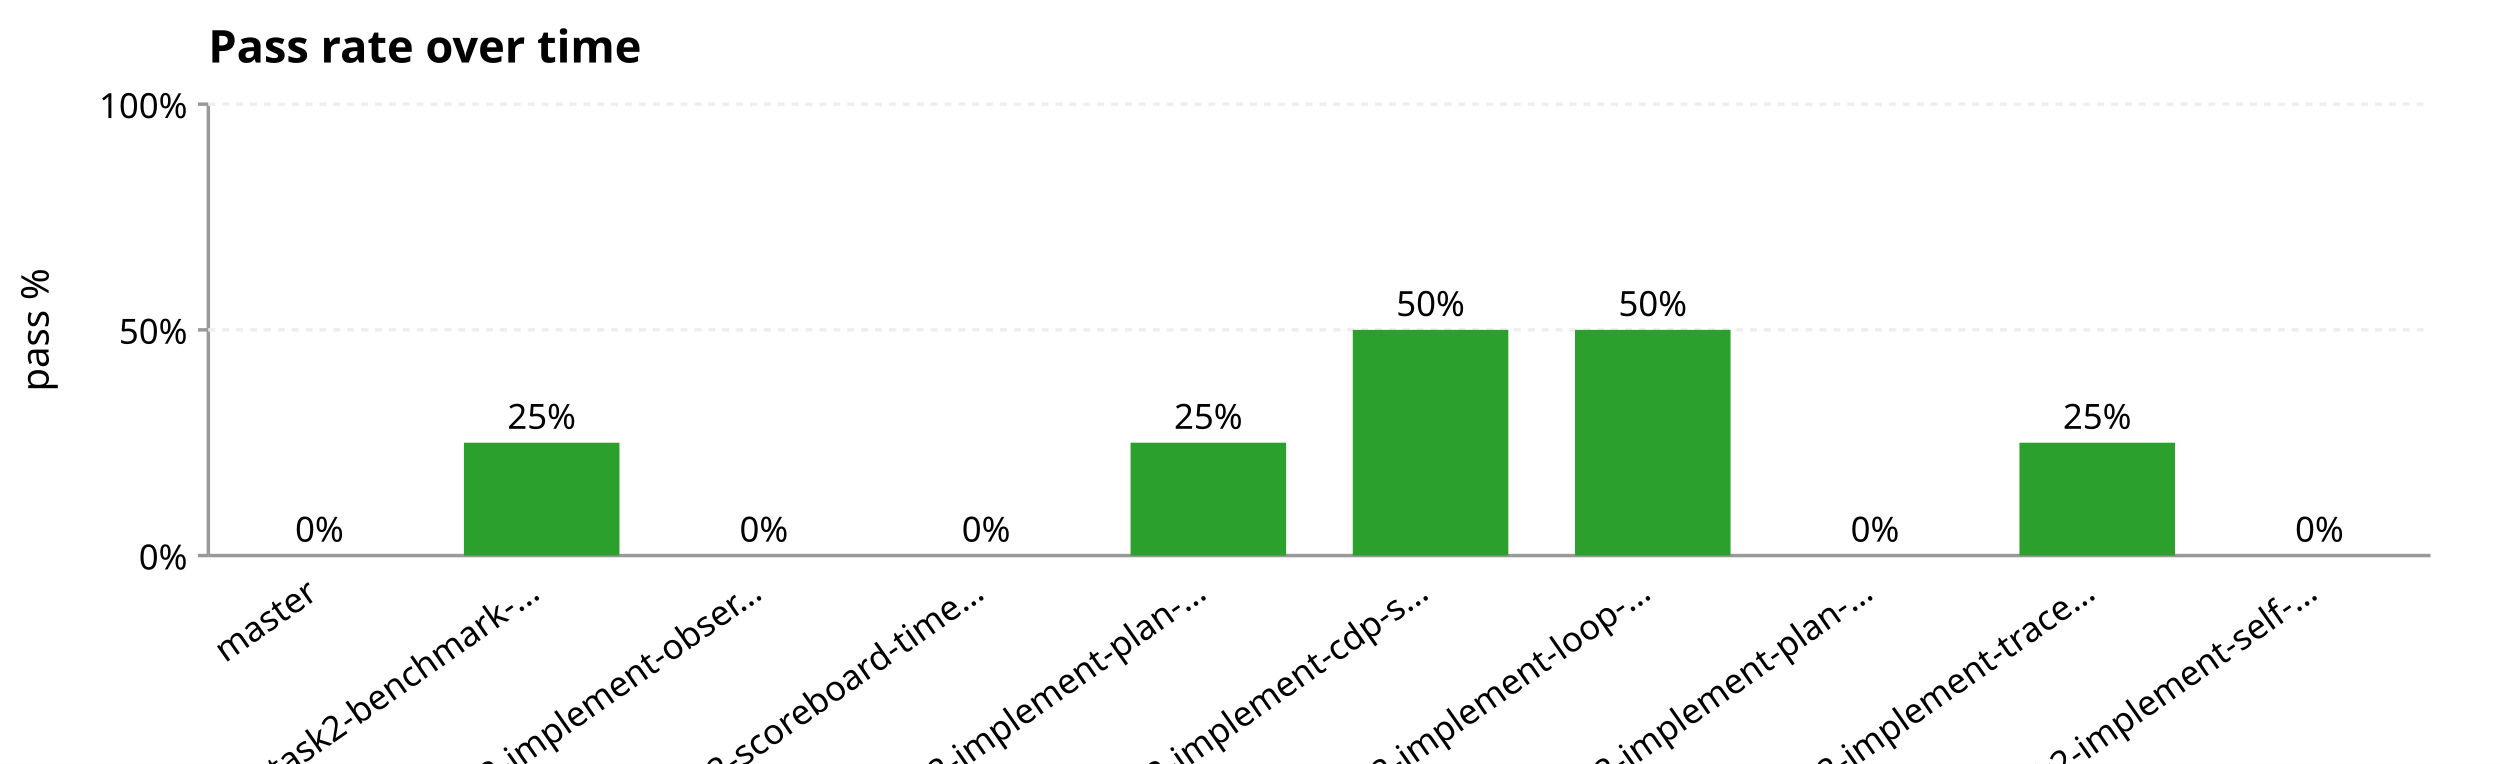
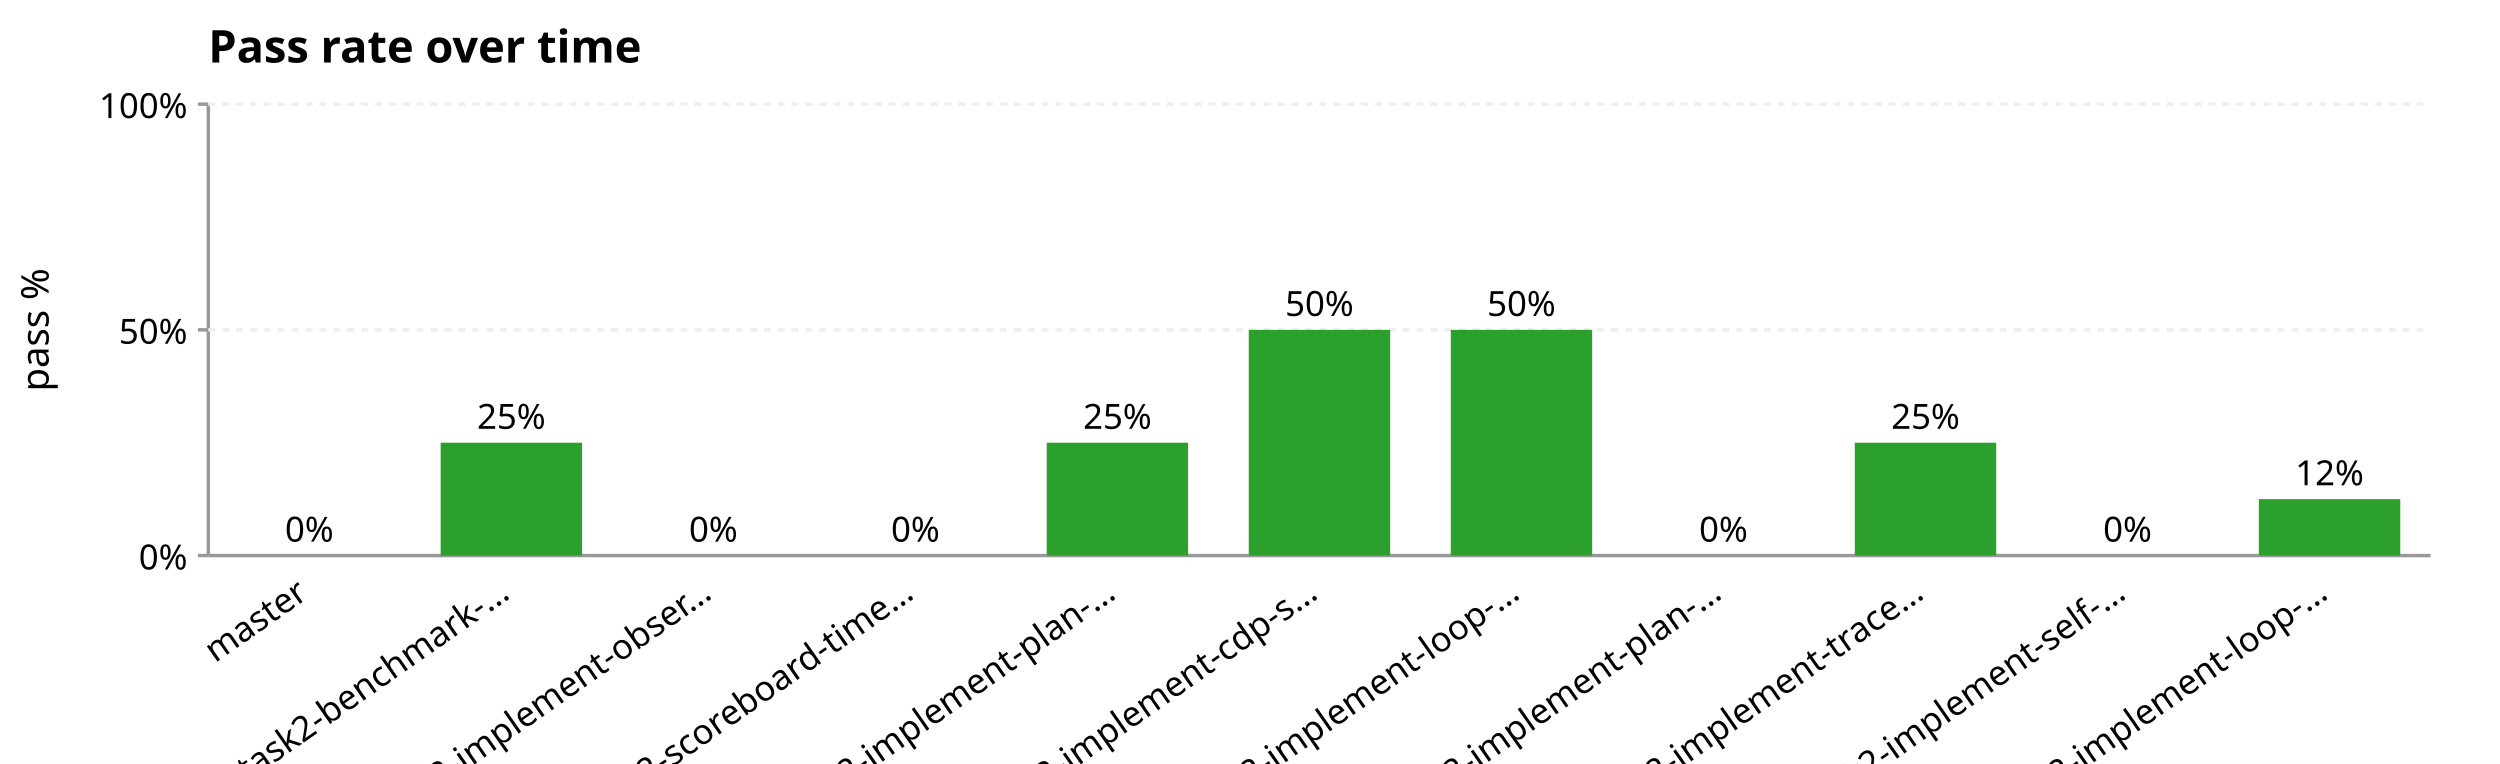
<svg xmlns="http://www.w3.org/2000/svg" viewBox="0 0 720 220" width="720" height="220" font-family="sans-serif">
  <rect width="100%" height="100%" fill="#fff" />
  <text x="60" y="18" font-size="13" font-weight="600">Pass rate over time</text>
  <line x1="60" y1="30" x2="60" y2="160" stroke="#999" />
  <line x1="60" y1="160" x2="700" y2="160" stroke="#999" />
  <line x1="57" y1="160.0" x2="60" y2="160.0" stroke="#999" />
  <text x="54" y="164.0" font-size="10" text-anchor="end" fill="#000">0%</text>
  <line x1="57" y1="95.0" x2="60" y2="95.0" stroke="#999" />
  <text x="54" y="99.0" font-size="10" text-anchor="end" fill="#000">50%</text>
  <line x1="60" y1="95.0" x2="700" y2="95.0" stroke="#eee" stroke-dasharray="2,2" />
  <line x1="57" y1="30.0" x2="60" y2="30.0" stroke="#999" />
  <text x="54" y="34.0" font-size="10" text-anchor="end" fill="#000">100%</text>
  <line x1="60" y1="30.0" x2="700" y2="30.0" stroke="#eee" stroke-dasharray="2,2" />
  <text x="14" y="95.0" font-size="11" fill="#000" transform="rotate(-90 14 95.0)" text-anchor="middle">pass %</text>
-   <rect x="69.60" y="160.00" width="44.80" height="0.00" fill="#2ca02c" />
-   <text x="92.00" y="156.00" font-size="10" text-anchor="middle" fill="#000">0%</text>
-   <text x="92.00" y="172" font-size="10" fill="#000" text-anchor="end" transform="rotate(-35 92.00 172)">master</text>
-   <rect x="133.60" y="127.50" width="44.80" height="32.50" fill="#2ca02c" />
-   <text x="156.00" y="123.50" font-size="10" text-anchor="middle" fill="#000">25%</text>
-   <text x="156.00" y="172" font-size="10" fill="#000" text-anchor="end" transform="rotate(-35 156.00 172)">feat-task2-benchmark-…</text>
-   <rect x="197.60" y="160.00" width="44.80" height="0.00" fill="#2ca02c" />
-   <text x="220.00" y="156.00" font-size="10" text-anchor="middle" fill="#000">0%</text>
-   <text x="220.00" y="172" font-size="10" fill="#000" text-anchor="end" transform="rotate(-35 220.00 172)">task2-implement-obser…</text>
-   <rect x="261.60" y="160.00" width="44.80" height="0.00" fill="#2ca02c" />
-   <text x="284.00" y="156.00" font-size="10" text-anchor="middle" fill="#000">0%</text>
-   <text x="284.00" y="172" font-size="10" fill="#000" text-anchor="end" transform="rotate(-35 284.00 172)">task2-scoreboard-time…</text>
-   <rect x="325.60" y="127.50" width="44.80" height="32.50" fill="#2ca02c" />
-   <text x="348.00" y="123.50" font-size="10" text-anchor="middle" fill="#000">25%</text>
-   <text x="348.00" y="172" font-size="10" fill="#000" text-anchor="end" transform="rotate(-35 348.00 172)">task2-implement-plan-…</text>
-   <rect x="389.60" y="95.00" width="44.80" height="65.00" fill="#2ca02c" />
-   <text x="412.00" y="91.00" font-size="10" text-anchor="middle" fill="#000">50%</text>
-   <text x="412.00" y="172" font-size="10" fill="#000" text-anchor="end" transform="rotate(-35 412.00 172)">task2-implement-cdp-s…</text>
-   <rect x="453.60" y="95.00" width="44.80" height="65.00" fill="#2ca02c" />
-   <text x="476.00" y="91.00" font-size="10" text-anchor="middle" fill="#000">50%</text>
-   <text x="476.00" y="172" font-size="10" fill="#000" text-anchor="end" transform="rotate(-35 476.00 172)">task2-implement-loop-…</text>
-   <rect x="517.60" y="160.00" width="44.80" height="0.00" fill="#2ca02c" />
-   <text x="540.00" y="156.00" font-size="10" text-anchor="middle" fill="#000">0%</text>
-   <text x="540.00" y="172" font-size="10" fill="#000" text-anchor="end" transform="rotate(-35 540.00 172)">task2-implement-plan-…</text>
-   <rect x="581.60" y="127.50" width="44.80" height="32.50" fill="#2ca02c" />
-   <text x="604.00" y="123.50" font-size="10" text-anchor="middle" fill="#000">25%</text>
-   <text x="604.00" y="172" font-size="10" fill="#000" text-anchor="end" transform="rotate(-35 604.00 172)">task2-implement-trace…</text>
-   <rect x="645.60" y="160.00" width="44.80" height="0.00" fill="#2ca02c" />
-   <text x="668.00" y="156.00" font-size="10" text-anchor="middle" fill="#000">0%</text>
-   <text x="668.00" y="172" font-size="10" fill="#000" text-anchor="end" transform="rotate(-35 668.00 172)">task2-implement-self-…</text>
+   <rect x="68.73" y="160.00" width="40.73" height="0.00" fill="#2ca02c" />
+   <text x="89.09" y="156.00" font-size="10" text-anchor="middle" fill="#000">0%</text>
+   <text x="89.09" y="172" font-size="10" fill="#000" text-anchor="end" transform="rotate(-35 89.09 172)">master</text>
+   <rect x="126.91" y="127.50" width="40.73" height="32.50" fill="#2ca02c" />
+   <text x="147.27" y="123.50" font-size="10" text-anchor="middle" fill="#000">25%</text>
+   <text x="147.27" y="172" font-size="10" fill="#000" text-anchor="end" transform="rotate(-35 147.27 172)">feat-task2-benchmark-…</text>
+   <rect x="185.09" y="160.00" width="40.73" height="0.00" fill="#2ca02c" />
+   <text x="205.45" y="156.00" font-size="10" text-anchor="middle" fill="#000">0%</text>
+   <text x="205.45" y="172" font-size="10" fill="#000" text-anchor="end" transform="rotate(-35 205.45 172)">task2-implement-obser…</text>
+   <rect x="243.27" y="160.00" width="40.73" height="0.00" fill="#2ca02c" />
+   <text x="263.64" y="156.00" font-size="10" text-anchor="middle" fill="#000">0%</text>
+   <text x="263.64" y="172" font-size="10" fill="#000" text-anchor="end" transform="rotate(-35 263.64 172)">task2-scoreboard-time…</text>
+   <rect x="301.45" y="127.50" width="40.73" height="32.50" fill="#2ca02c" />
+   <text x="321.82" y="123.50" font-size="10" text-anchor="middle" fill="#000">25%</text>
+   <text x="321.82" y="172" font-size="10" fill="#000" text-anchor="end" transform="rotate(-35 321.82 172)">task2-implement-plan-…</text>
+   <rect x="359.64" y="95.00" width="40.73" height="65.00" fill="#2ca02c" />
+   <text x="380.00" y="91.00" font-size="10" text-anchor="middle" fill="#000">50%</text>
+   <text x="380.00" y="172" font-size="10" fill="#000" text-anchor="end" transform="rotate(-35 380.00 172)">task2-implement-cdp-s…</text>
+   <rect x="417.82" y="95.00" width="40.73" height="65.00" fill="#2ca02c" />
+   <text x="438.18" y="91.00" font-size="10" text-anchor="middle" fill="#000">50%</text>
+   <text x="438.18" y="172" font-size="10" fill="#000" text-anchor="end" transform="rotate(-35 438.18 172)">task2-implement-loop-…</text>
+   <rect x="476.00" y="160.00" width="40.73" height="0.00" fill="#2ca02c" />
+   <text x="496.36" y="156.00" font-size="10" text-anchor="middle" fill="#000">0%</text>
+   <text x="496.36" y="172" font-size="10" fill="#000" text-anchor="end" transform="rotate(-35 496.36 172)">task2-implement-plan-…</text>
+   <rect x="534.18" y="127.50" width="40.73" height="32.50" fill="#2ca02c" />
+   <text x="554.55" y="123.50" font-size="10" text-anchor="middle" fill="#000">25%</text>
+   <text x="554.55" y="172" font-size="10" fill="#000" text-anchor="end" transform="rotate(-35 554.55 172)">task2-implement-trace…</text>
+   <rect x="592.36" y="160.00" width="40.73" height="0.00" fill="#2ca02c" />
+   <text x="612.73" y="156.00" font-size="10" text-anchor="middle" fill="#000">0%</text>
+   <text x="612.73" y="172" font-size="10" fill="#000" text-anchor="end" transform="rotate(-35 612.73 172)">task2-implement-self-…</text>
+   <rect x="650.55" y="143.75" width="40.73" height="16.25" fill="#2ca02c" />
+   <text x="670.91" y="139.75" font-size="10" text-anchor="middle" fill="#000">12%</text>
+   <text x="670.91" y="172" font-size="10" fill="#000" text-anchor="end" transform="rotate(-35 670.91 172)">task2-implement-loop-…</text>
</svg>
